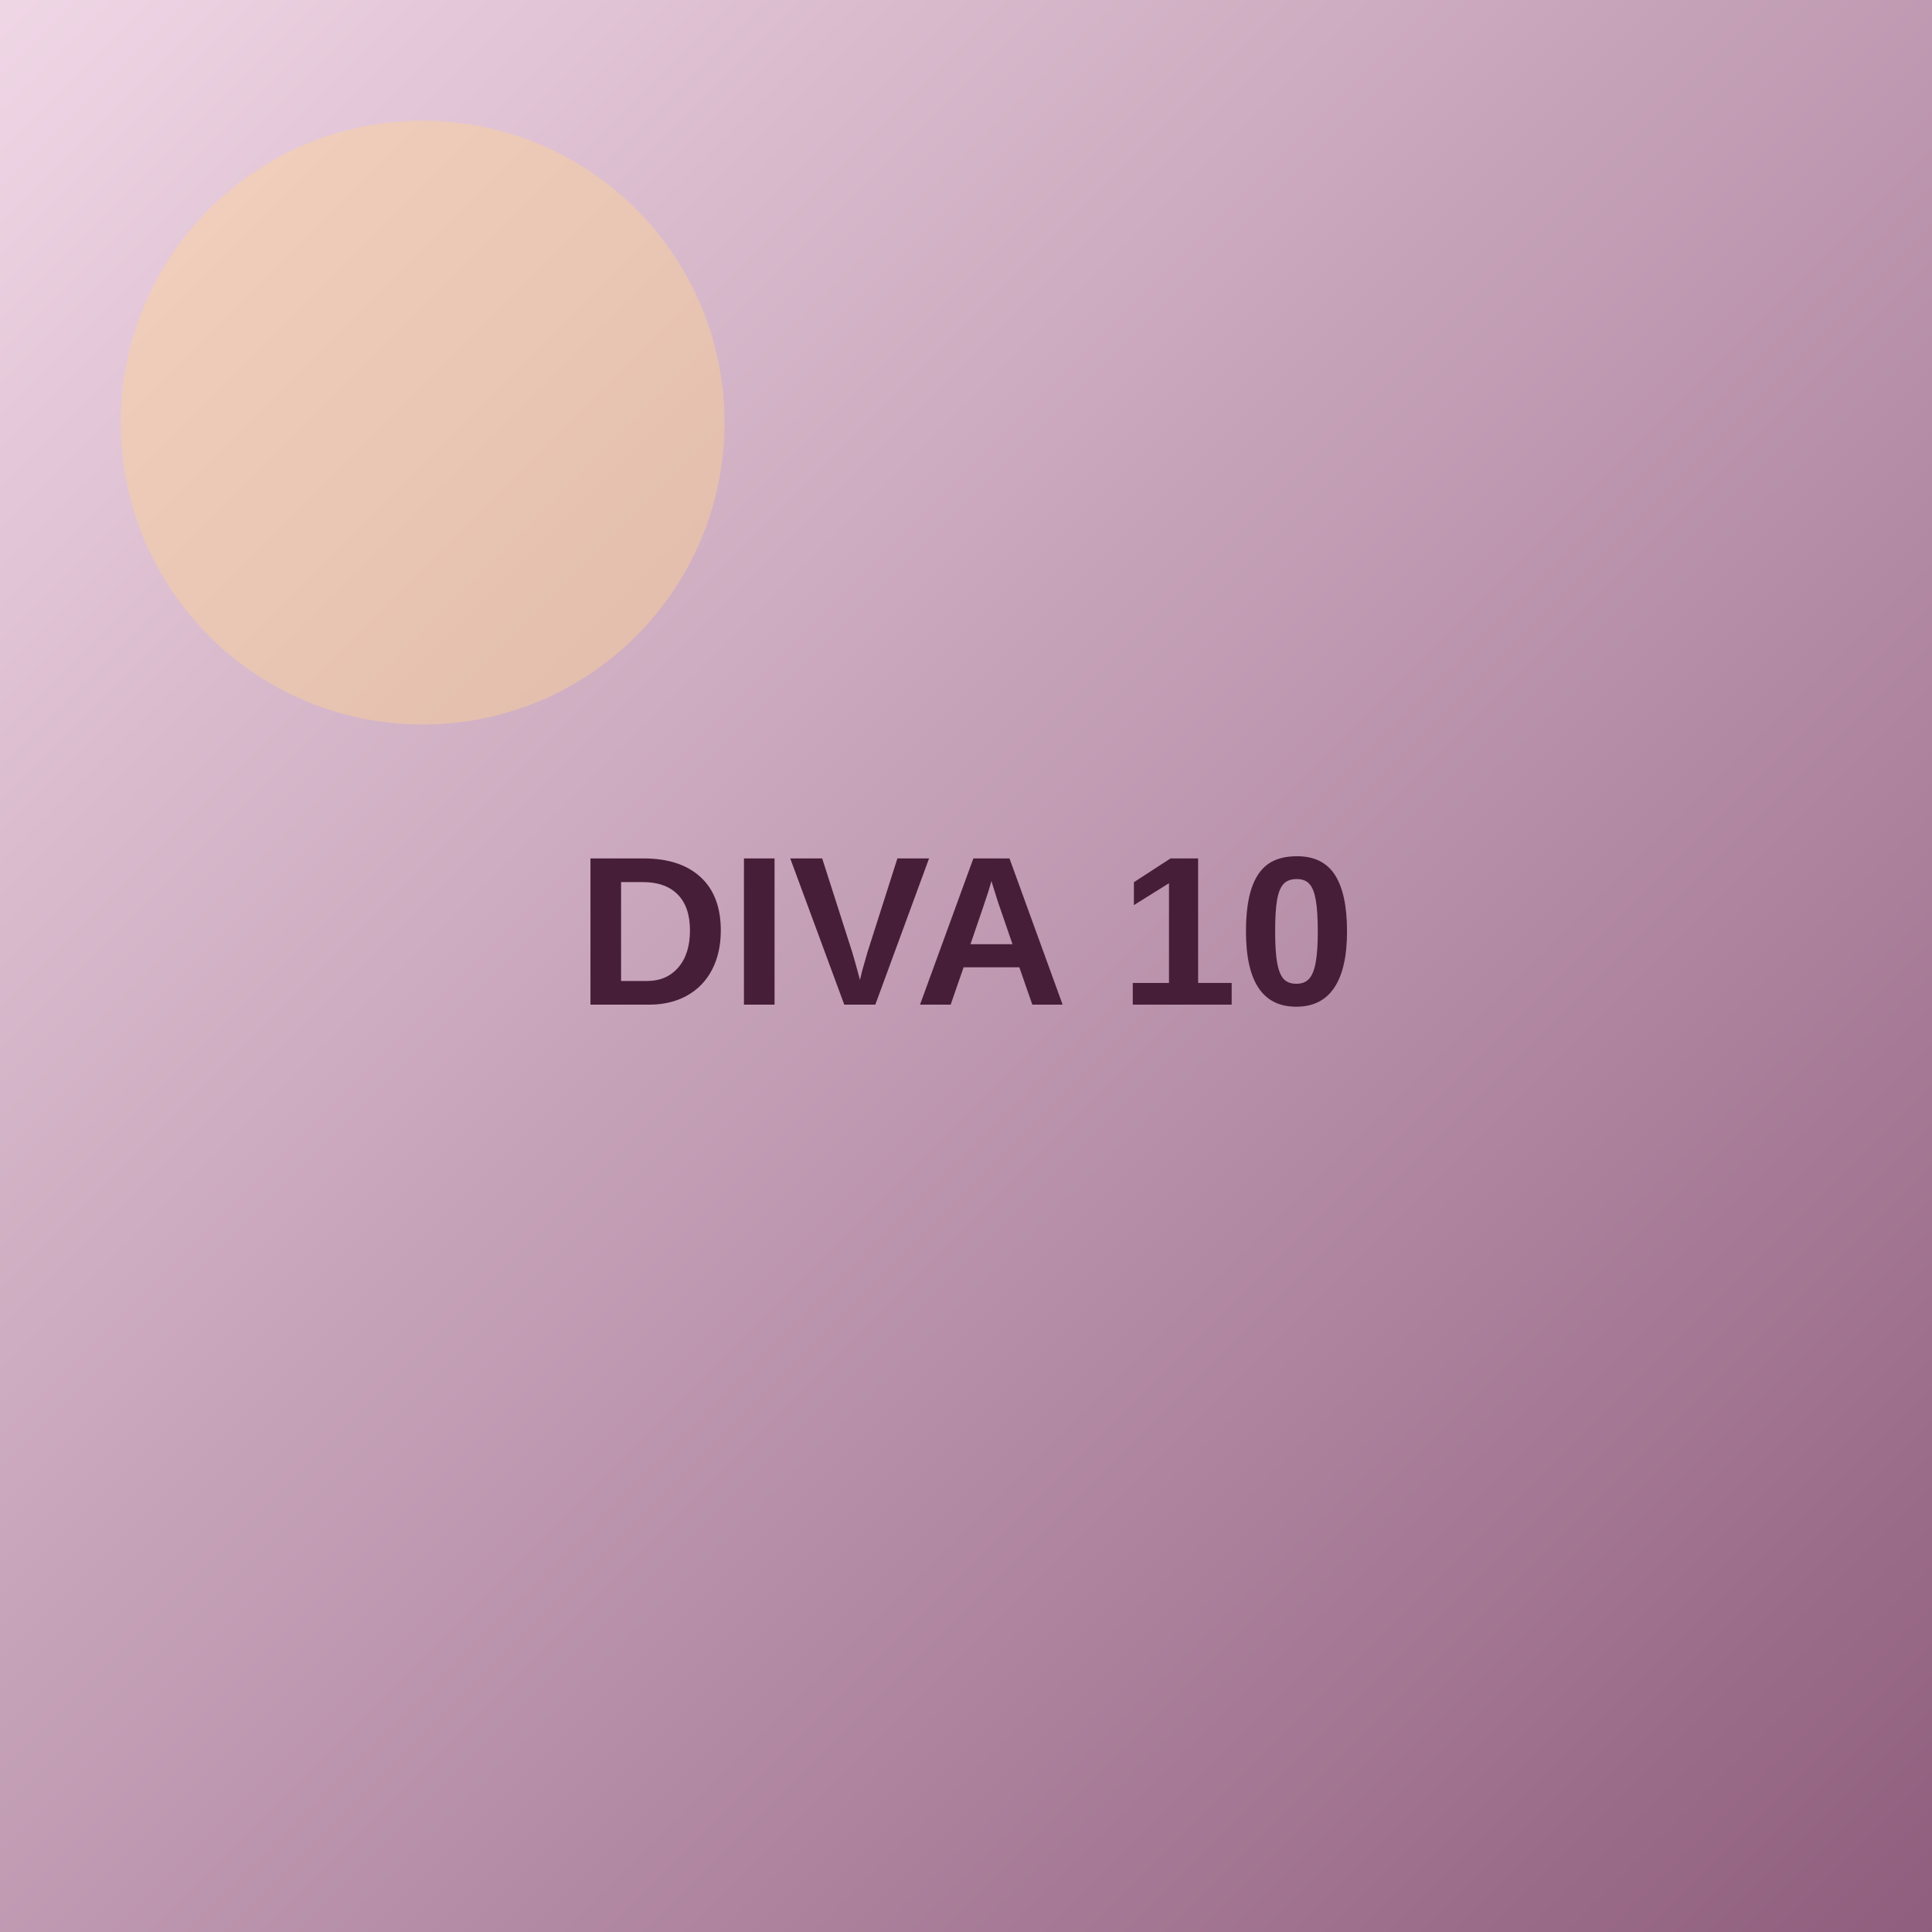
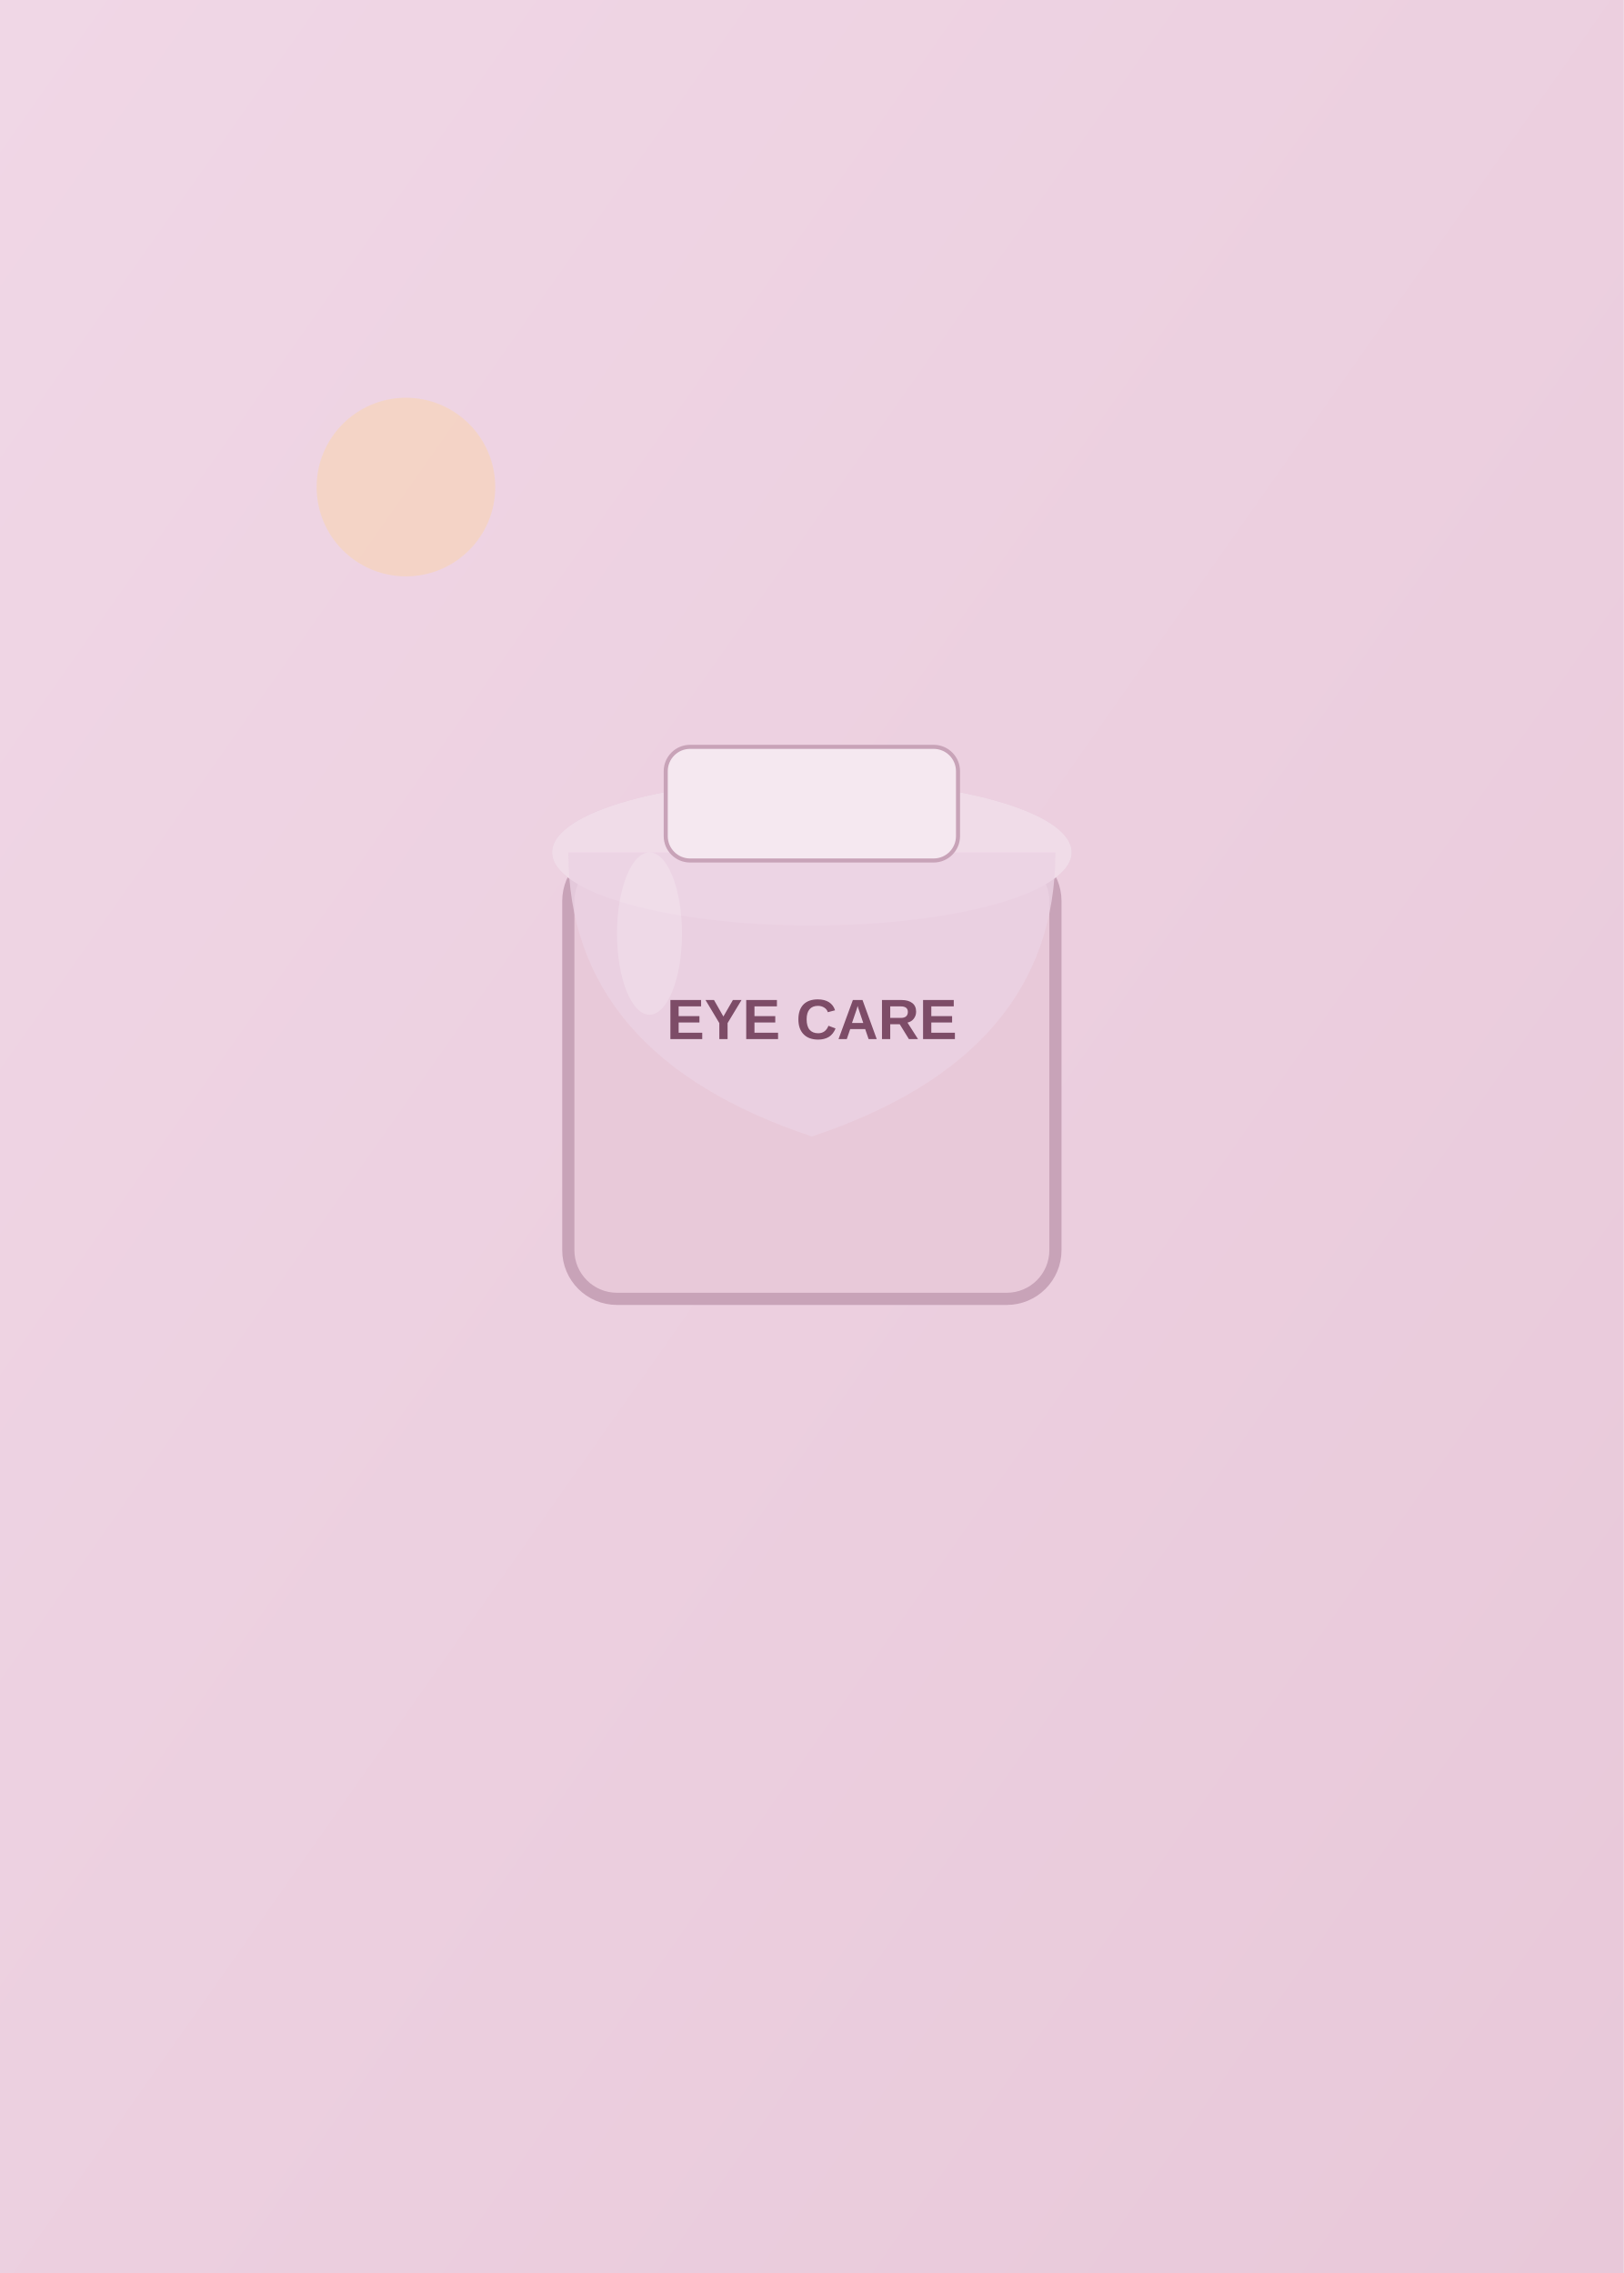
- <svg xmlns="http://www.w3.org/2000/svg" viewBox="0 0 800 800" role="img" aria-labelledby="t d">
+ <svg xmlns="http://www.w3.org/2000/svg" viewBox="0 0 200 280" role="img">
  <defs>
-     <linearGradient id="g" x1="0" y1="0" x2="1" y2="1">
+     <linearGradient id="bgGrad" x1="0" y1="0" x2="1" y2="1">
      <stop offset="0%" stop-color="#f0d7e6" />
-       <stop offset="100%" stop-color="#8f5d7d" />
+       <stop offset="100%" stop-color="#e8c8d9" />
    </linearGradient>
  </defs>
-   <rect width="800" height="800" fill="url(#g)" />
-   <circle cx="175" cy="175" r="125" fill="#ffd590" opacity="0.42" />
-   <text x="50%" y="52%" text-anchor="middle" font-family="Arial, sans-serif" font-size="88" font-weight="700" fill="#471e37">DIVA 10</text>
+   <rect width="200" height="280" fill="url(#bgGrad)" />
+   <circle cx="50" cy="60" r="11" fill="#ffd590" opacity="0.35" />
+   <ellipse cx="100" cy="105" rx="32" ry="9" fill="#d4a8c2" opacity="0.3" />
+   <rect x="70" y="105" width="60" height="55" rx="6" fill="#e8c9d9" stroke="#c8a3b8" stroke-width="1.5" />
+   <ellipse cx="100" cy="105" rx="32" ry="9" fill="#f0dce8" />
+   <path d="M 70 105 Q 70 130 100 140 Q 130 130 130 105" fill="#ebd2e3" opacity="0.8" />
+   <rect x="82" y="92" width="36" height="14" rx="3" fill="#f5e8f0" stroke="#c8a3b8" stroke-width="0.5" />
+   <text x="100" y="128" text-anchor="middle" font-family="Arial, sans-serif" font-size="7" font-weight="600" fill="#7d4c67">EYE CARE</text>
+   <ellipse cx="80" cy="115" rx="4" ry="10" fill="white" opacity="0.2" />
</svg>
